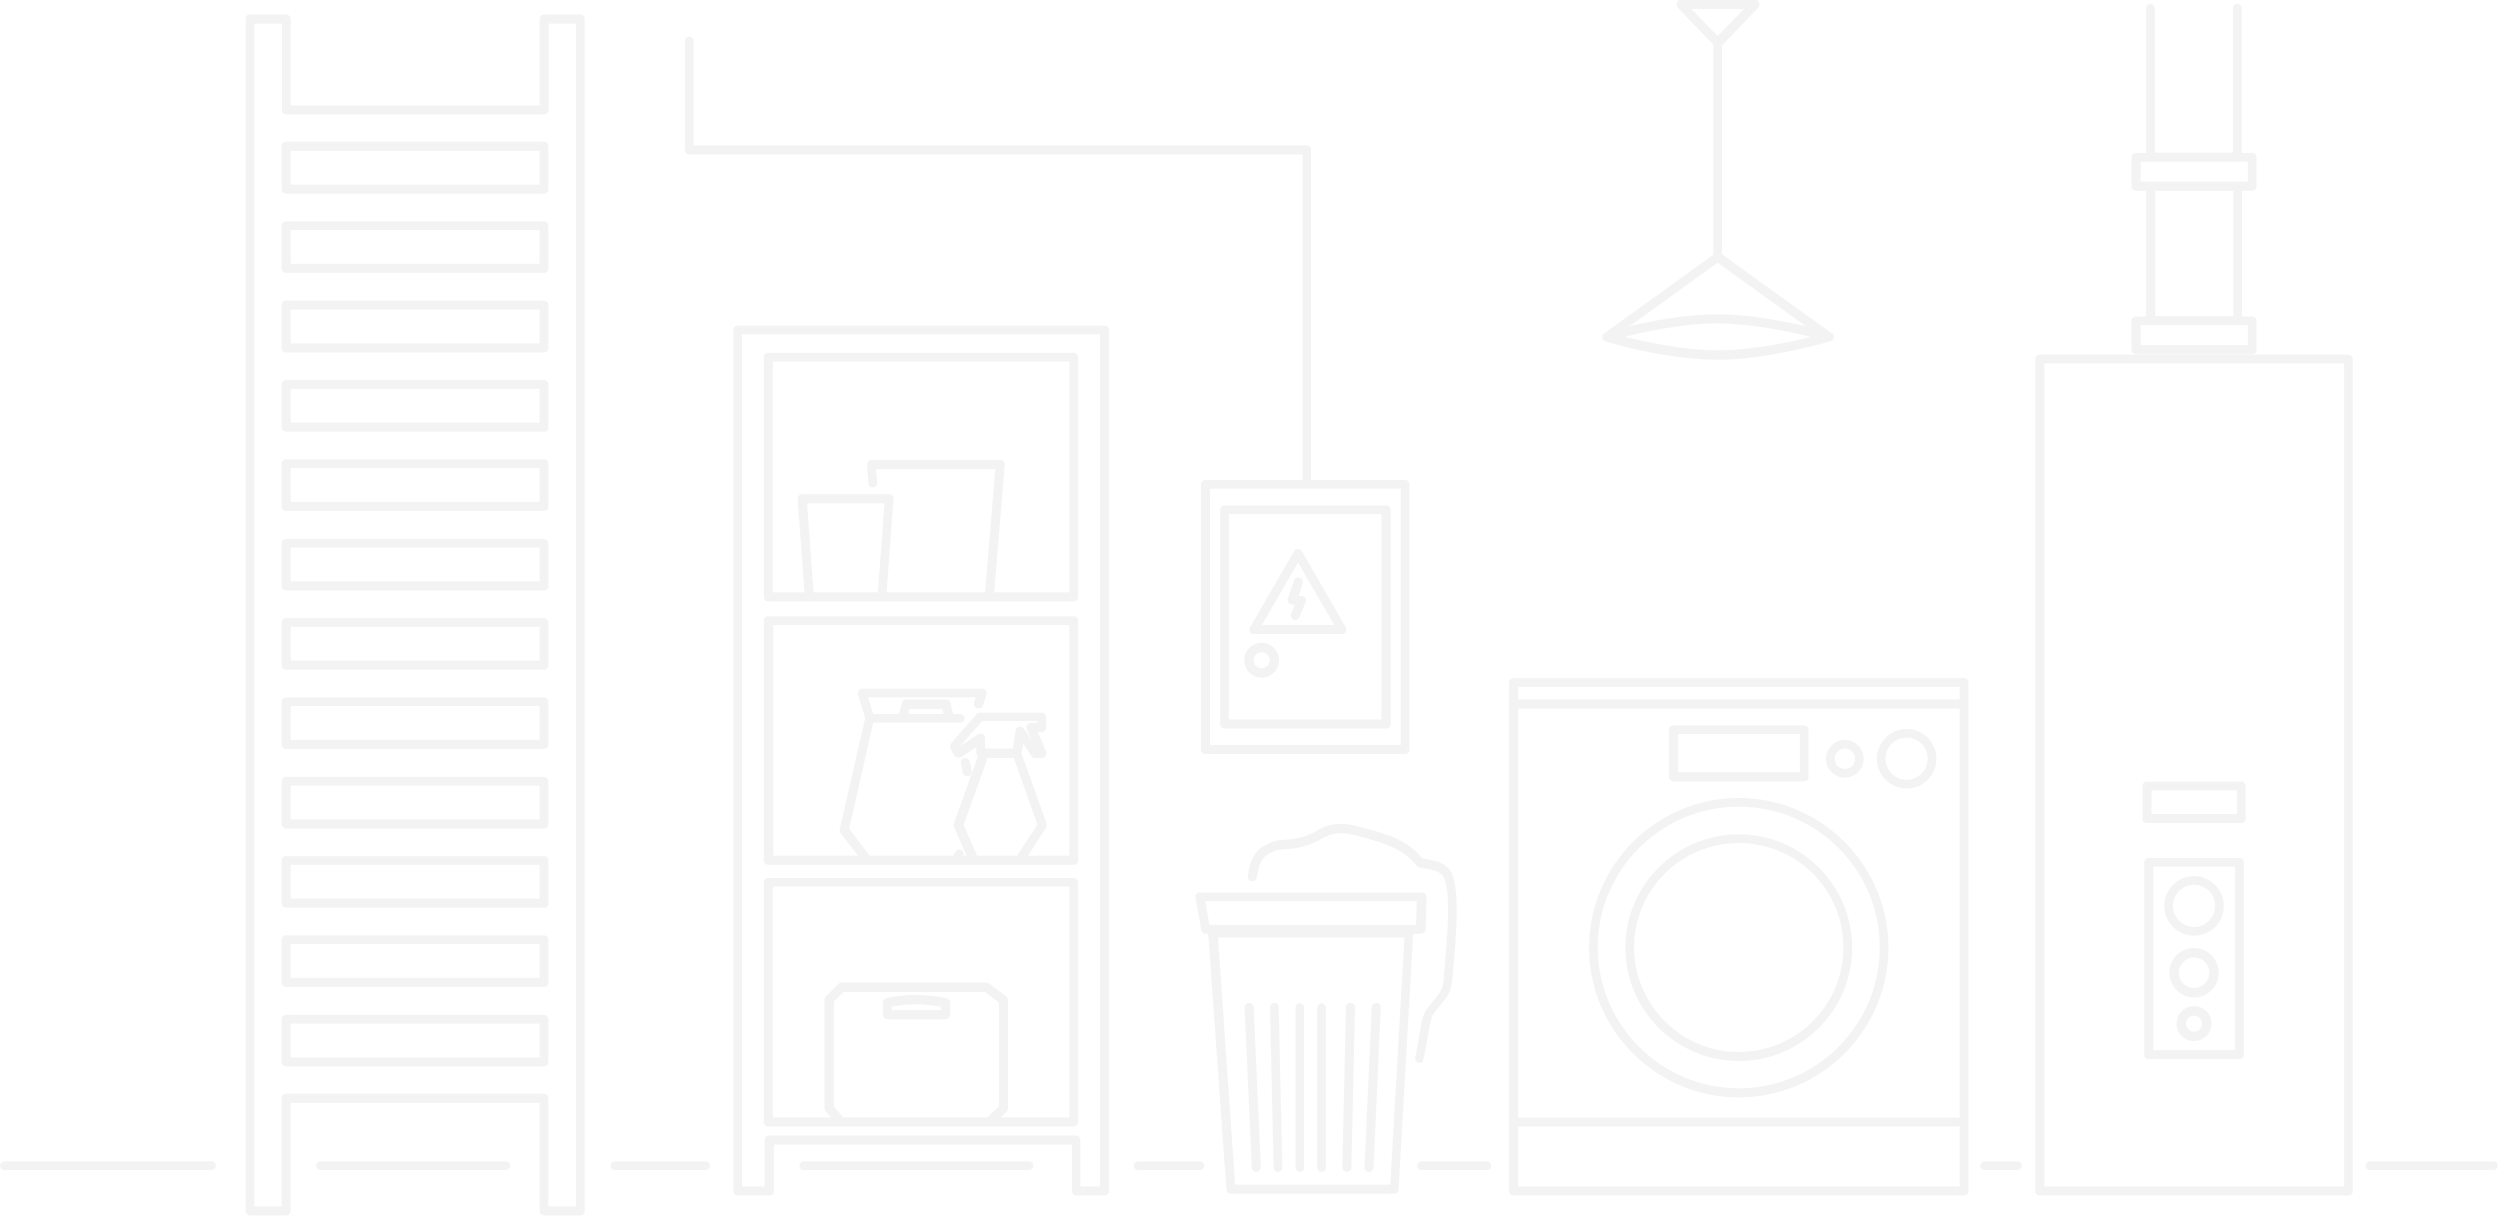
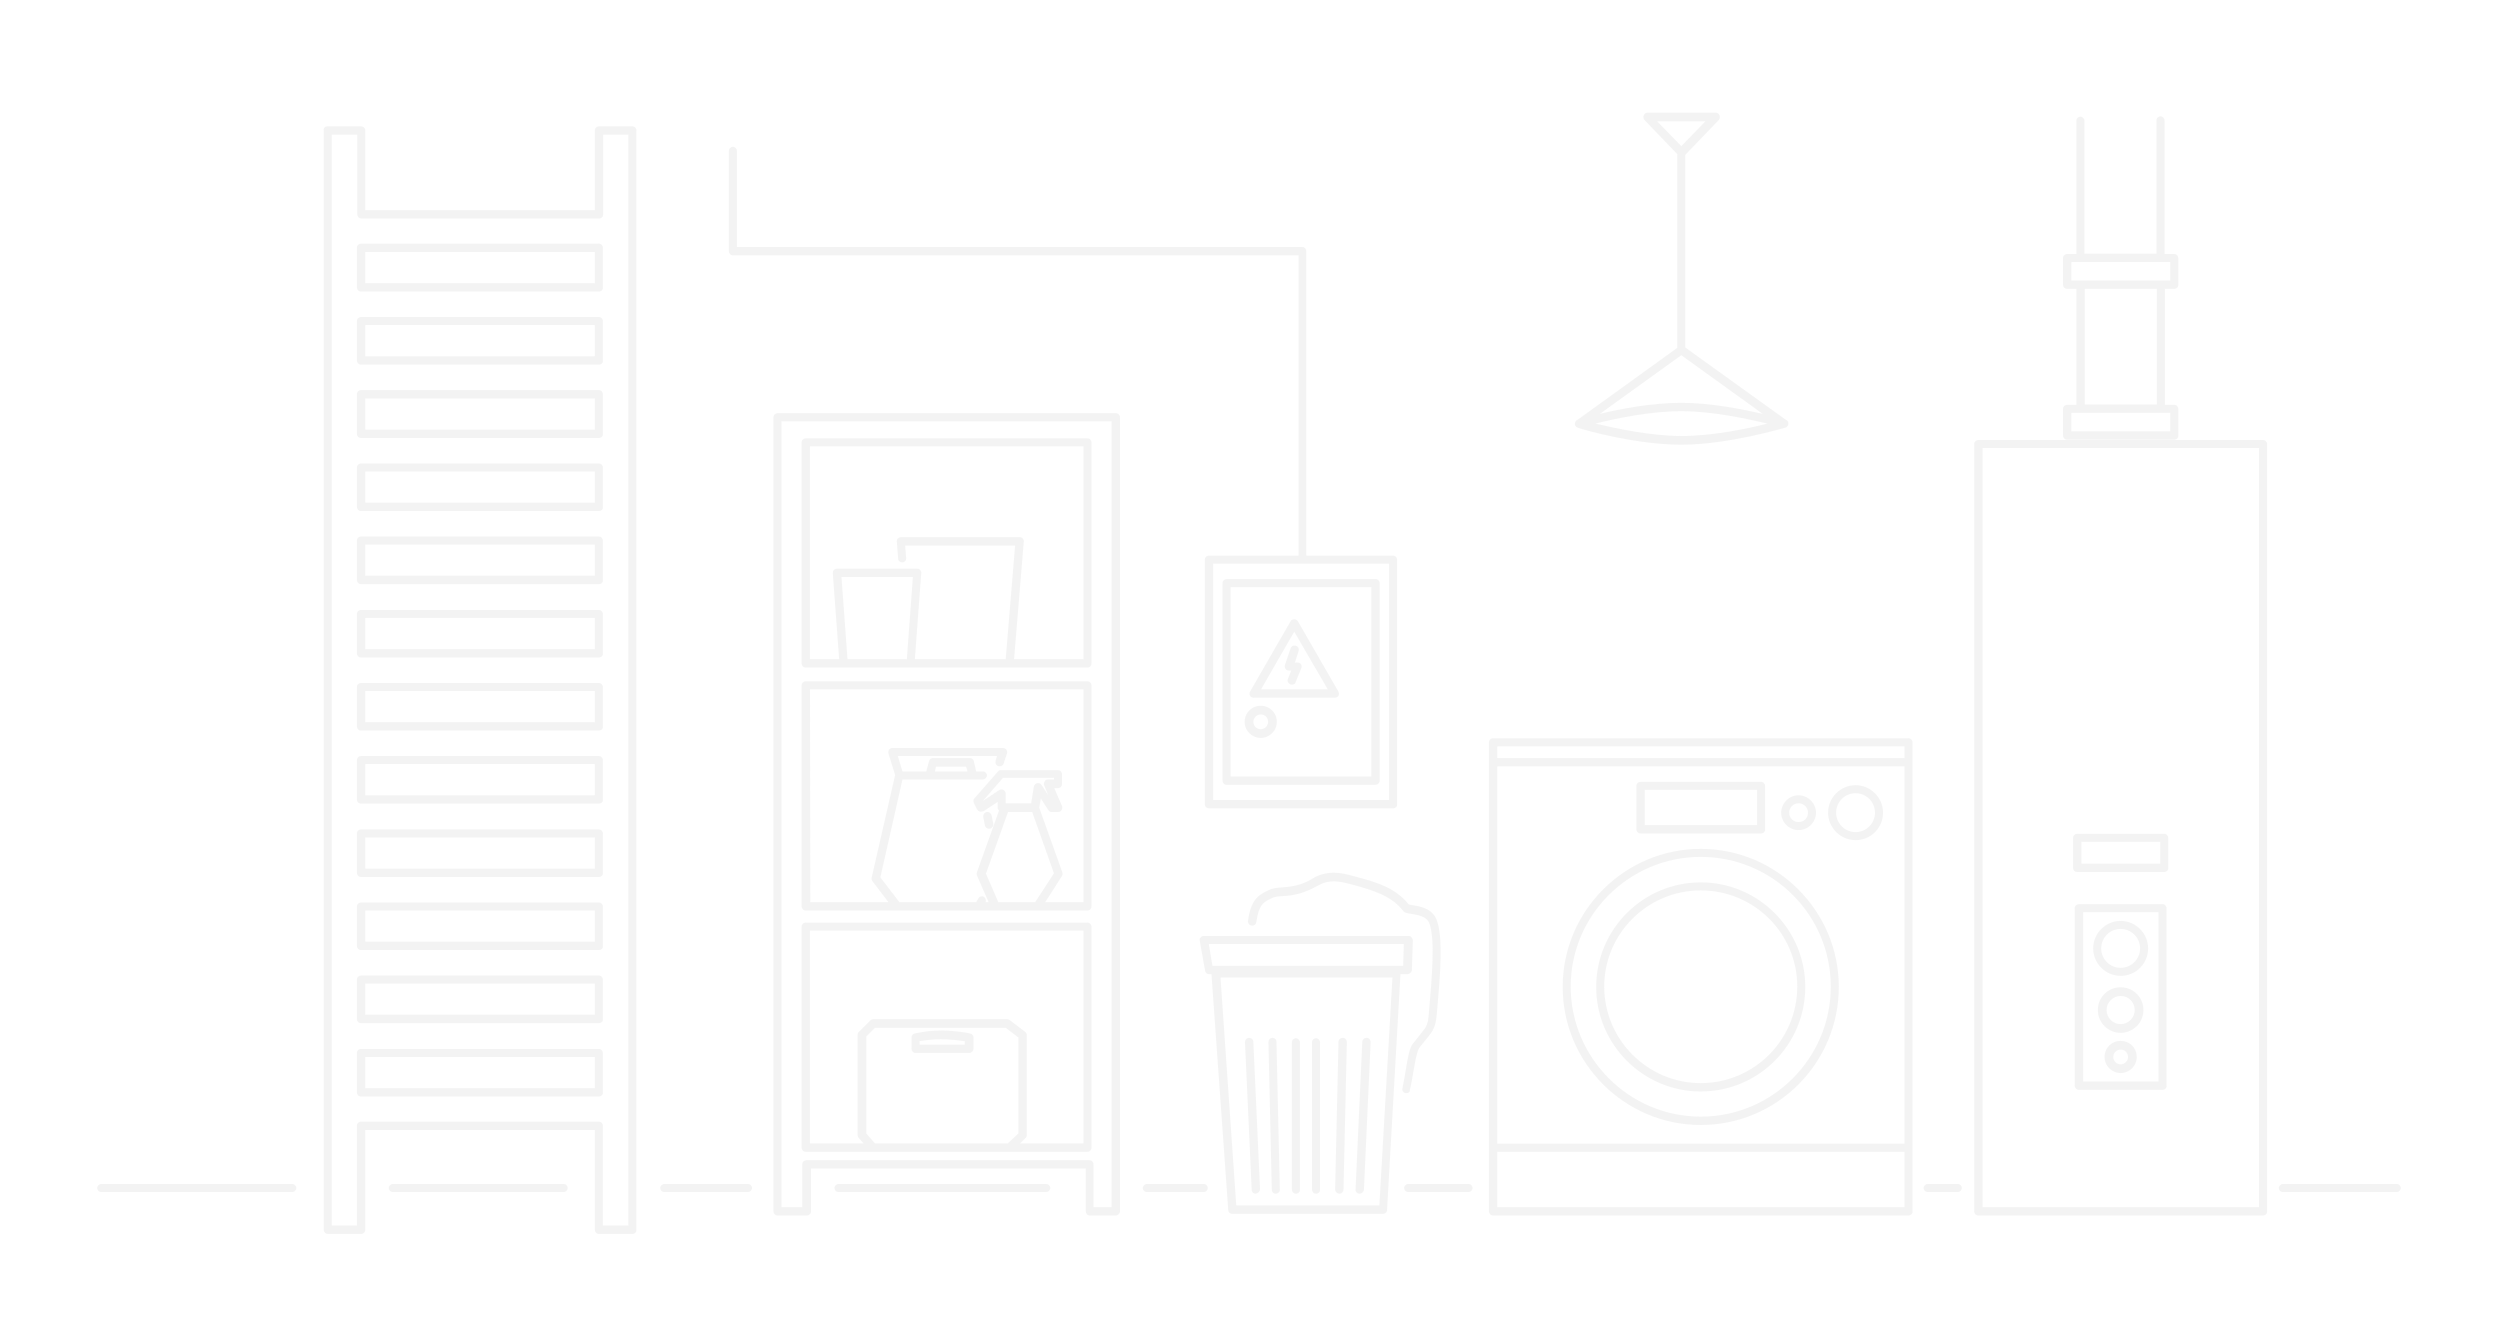
- <svg xmlns="http://www.w3.org/2000/svg" version="1.1" id="Layer_1" x="0px" y="0px" viewBox="0 0 688 335" style="enable-background:new 0 0 688 335;" xml:space="preserve">
+ <svg xmlns="http://www.w3.org/2000/svg" version="1.1" id="Layer_1" x="0px" y="0px" viewBox="0 0 746 395.3" style="enable-background:new 0 0 746 395.3;" xml:space="preserve">
  <style type="text/css">
	.st0{opacity:0.2;fill:#C4C4C4;enable-background:new    ;}
</style>
  <g>
-     <path class="st0" d="M541.7,194c0-0.1,0-0.2,0-0.2v-6c0-0.6-0.5-1.2-1.2-1.2h-124c-0.6,0-1.2,0.5-1.2,1.2v6v115v19   c0,0.6,0.5,1.2,1.2,1.2h124c0.7,0,1.3-0.6,1.2-1.2v-19V194z M417.8,189h121.5v3.5H417.8V189z M539.3,195v112.6H417.8V195H539.3z    M539.3,326.5H417.8V310h121.5V326.5z" />
-     <path class="st0" d="M478.5,302c22.8,0,41.2-18.5,41.2-41.2s-18.5-41.2-41.2-41.2s-41.2,18.5-41.2,41.2S455.8,302,478.5,302z    M478.5,222c21.4,0,38.8,17.3,38.8,38.7c0,21.4-17.4,38.8-38.8,38.8c-21.4,0-38.8-17.5-38.8-38.8C439.7,239.4,457.1,222,478.5,222z   " />
-     <path class="st0" d="M478.5,292c17.3,0,31.2-14,31.2-31.2s-14-31.2-31.2-31.2s-31.2,14-31.2,31.2S461.3,292,478.5,292z M478.5,232   c15.9,0,28.8,12.8,28.8,28.7c0,15.9-12.9,28.8-28.8,28.8c-15.9,0-28.8-13-28.8-28.8C449.7,244.9,462.6,232,478.5,232z" />
-     <path class="st0" d="M460.5,215h36c0.7,0,1.3-0.6,1.2-1.2v-13c0-0.6-0.5-1.2-1.2-1.2h-36c-0.6,0-1.2,0.5-1.2,1.2v13   C459.3,214.4,459.8,215,460.5,215z M461.8,202h33.5v10.5h-33.5V202z" />
-     <path class="st0" d="M507.7,214c2.9,0,5.2-2.4,5.2-5.2s-2.4-5.2-5.2-5.2c-2.8,0-5.2,2.4-5.2,5.2S504.8,214,507.7,214z M507.7,206   c1.5,0,2.8,1.2,2.8,2.8c0,1.6-1.2,2.8-2.8,2.8s-2.8-1.2-2.8-2.8C504.9,207.2,506.2,206,507.7,206z" />
-     <path class="st0" d="M524.7,217c4.6,0,8.2-3.7,8.2-8.2s-3.7-8.2-8.2-8.2s-8.2,3.7-8.2,8.2S520.2,217,524.7,217z M524.7,203   c3.2,0,5.8,2.6,5.8,5.8s-2.6,5.8-5.8,5.8s-5.8-2.6-5.8-5.8S521.5,203,524.7,203z" />
-     <path class="st0" d="M391,257c0.6,0,1.2-0.6,1.3-1.1l0.3-9c0-0.3-0.2-0.6-0.4-0.9c-0.2-0.3-0.6-0.4-0.9-0.4h-61   c-0.4,0-0.8,0.1-1,0.4c-0.3,0.3-0.4,0.6-0.3,1l1.6,9c0.1,0.6,0.6,1,1.2,1h0.7l5,70.3c0,0.7,0.5,1.2,1.2,1.2h45   c0.7,0,1.2-0.5,1.2-1.2l4-70.3H391z M382.6,326h-42.7l-4.7-68h51.3L382.6,326z M331.7,248h58.2l-0.2,6.5h-56.9L331.7,248z" />
-     <path class="st0" d="M363.7,322.5c0.7,0,1.3-0.6,1.2-1.2v-44c0-0.6-0.6-1.2-1.2-1.2c-0.6,0-1.2,0.5-1.2,1.2v44   C362.5,321.9,363,322.5,363.7,322.5z" />
-     <path class="st0" d="M370.7,322.5c0.7,0,1.2-0.6,1.2-1.2l1-44c0-0.7-0.5-1.3-1.2-1.3c-0.7,0-1.3,0.5-1.3,1.2l-1,44   C369.4,321.9,370,322.5,370.7,322.5z" />
-     <path class="st0" d="M351.7,322.5c0.7,0,1.3-0.6,1.2-1.3l-1-44c0-0.7-0.5-1.2-1.2-1.2s-1.2,0.6-1.2,1.3l1,44   C350.5,322,351,322.5,351.7,322.5z" />
-     <path class="st0" d="M345.7,322.5c0.7-0.1,1.2-0.6,1.3-1.3l-2-44c0-0.7-0.6-1.2-1.3-1.2s-1.2,0.6-1.2,1.3l2,44   C344.5,322,345,322.5,345.7,322.5z" />
-     <path class="st0" d="M357.7,322.5c0.7,0,1.3-0.6,1.2-1.2v-44c0-0.6-0.6-1.2-1.2-1.2c-0.6,0-1.2,0.5-1.2,1.2v44   C356.5,321.9,357,322.5,357.7,322.5z" />
-     <path class="st0" d="M376.7,322.5c0.6,0,1.2-0.5,1.3-1.2l2-44c0-0.7-0.5-1.3-1.2-1.3c-0.7,0-1.3,0.5-1.3,1.2l-2,44   C375.4,321.9,376,322.5,376.7,322.5z" />
-     <path class="st0" d="M390.7,292.5c0.6,0,1.1-0.4,1-1c0.4-1.4,0.7-3.3,1-5.1c0.5-2.9,1.1-6.4,1.8-7.4c0.8-1.1,1.5-1.8,2-2.5   c2.4-2.9,2.9-3.7,3.3-8.2c1-11.4,1.9-22.2-0.1-27.5c-1.3-3.5-5.2-4.1-7.3-4.4c-0.3-0.1-0.8-0.1-1-0.2c-4.1-5.1-9.9-6.7-15.5-8.2   c-3.6-1-6.3-1.7-9.6-1c-1.8,0.4-2.7,0.9-3.7,1.5c-0.8,0.5-1.7,1-3.4,1.6c-2.5,0.8-4.2,0.9-5.7,1c-1.5,0.1-2.9,0.2-4.5,1.1   c-0.2,0.1-0.4,0.2-0.6,0.3c-1.8,1-4.2,2.3-5,8.6c-0.1,0.7,0.4,1.3,1.1,1.4c0.7,0.1,1.3-0.4,1.4-1.1c0.7-5,2.1-5.8,3.8-6.7   c0.2-0.1,0.4-0.2,0.6-0.3c1.1-0.6,2-0.6,3.4-0.7c1.6-0.1,3.5-0.2,6.4-1.2c1.9-0.7,3-1.3,3.9-1.8c1-0.5,1.6-0.9,3-1.2   c2.6-0.5,4.7,0,8.4,1c5.2,1.5,10.7,3,14.3,7.6c0.4,0.6,1.2,0.7,2.4,0.9c1.9,0.3,4.6,0.7,5.4,2.8c1.8,4.8,0.8,15.9-0.1,26.5   c-0.3,3.9-0.6,4.2-2.7,6.8c-0.5,0.7-1.2,1.5-2,2.5c-1.1,1.3-1.6,4.1-2.3,8.5c-0.3,1.7-0.6,3.5-0.9,4.9c-0.2,0.7,0.2,1.3,0.9,1.5   C390.5,292.5,390.6,292.5,390.7,292.5z" />
-     <path class="st0" d="M189.7,42.5h168.8v89.6h-26.8c-0.6,0-1.2,0.5-1.2,1.2v73c0,0.6,0.5,1.2,1.2,1.2h55c0.7,0,1.3-0.6,1.2-1.2v-73   c0-0.6-0.5-1.2-1.2-1.2h-25.9V41.2c0-0.6-0.5-1.2-1.2-1.2H190.9V11.3c0-0.6-0.6-1.2-1.2-1.2s-1.2,0.5-1.2,1.2v30   C188.5,41.9,189,42.5,189.7,42.5z M385.5,205H333v-70.5h52.5V205z" />
-     <path class="st0" d="M337,200.5h44.4c0.7,0,1.3-0.6,1.3-1.2v-59c0-0.6-0.5-1.2-1.2-1.2H337c-0.6,0-1.2,0.5-1.2,1.2v59   C335.8,199.9,336.3,200.5,337,200.5z M338.2,141.5h42V198h-42V141.5z" />
-     <path class="st0" d="M347.2,176.9c-2.7,0-4.8,2.1-4.8,4.8c0,2.7,2.2,4.8,4.8,4.8s4.8-2.1,4.8-4.8C352,179,349.9,176.9,347.2,176.9z    M347.2,183.9c-1.2,0-2.2-1-2.2-2.2c0-1.2,1-2.2,2.2-2.2c1.3,0,2.2,1,2.2,2.2C349.4,182.9,348.4,183.9,347.2,183.9z" />
-     <path class="st0" d="M358.3,151.7c-0.5-0.8-1.8-0.8-2.2,0l-12.1,21c-0.2,0.3-0.2,0.8,0,1.2c0.2,0.4,0.7,0.6,1.1,0.6h24.2   c0.5,0,0.9-0.3,1.1-0.6c0.2-0.3,0.2-0.8,0-1.2L358.3,151.7z M347.3,172l9.9-17.2l10,17.2H347.3z" />
-     <path class="st0" d="M441.4,93.7c0.2,0.1,0.3,0.2,0.6,0.3c2,0.7,17.3,5,30.7,5c14,0,30.2-4.9,31.1-5.1c0.6-0.2,1-0.9,0.8-1.6   c-0.1-0.4-0.4-0.6-0.8-0.8L473.9,70V12.5l10-10.4c0.3-0.4,0.4-0.9,0.2-1.4s-0.7-0.8-1.2-0.8h-20.2c-0.6,0-1,0.3-1.2,0.8   c-0.2,0.5-0.1,1,0.2,1.4l9.8,10.2v57.8l-29.8,21.5c-0.3,0.1-0.6,0.4-0.7,0.8C440.8,92.9,441,93.4,441.4,93.7z M447.1,92.7   c5.9-1.5,16.3-3.7,25.6-3.7c9.3,0,19.8,2.3,25.7,3.7c-5.9,1.5-16.3,3.7-25.6,3.7C463.5,96.4,453,94.1,447.1,92.7z M479.9,2.5   l-7.2,7.4l-7.2-7.4H479.9z M472.7,72.3L497,89.8c-6.1-1.4-15.6-3.3-24.3-3.3c-8.7,0-18.2,1.8-24.3,3.3L472.7,72.3z" />
-     <path class="st0" d="M356.1,159.8l-1.7,5c-0.1,0.4,0,0.8,0.2,1.1c0.2,0.3,0.6,0.5,1,0.5h0.7l-1,2.5c-0.3,0.6,0.1,1.3,0.7,1.6   c0.2,0.1,0.3,0.1,0.5,0.1c0.5,0,1-0.2,1.1-0.7l1.7-4.2c0.2-0.4,0.1-0.9-0.1-1.2c-0.2-0.3-0.6-0.5-1-0.5h-0.8l1.1-3.4   c0.2-0.7-0.1-1.4-0.8-1.6C357,158.8,356.3,159.1,356.1,159.8z" />
-     <path class="st0" d="M647.5,98.8c0-0.6-0.5-1.2-1.2-1.2h-85c-0.6,0-1.2,0.5-1.2,1.2v229c0,0.6,0.5,1.2,1.2,1.2h85   c0.7,0,1.3-0.6,1.2-1.2V98.8z M645.1,326.5h-82.5V100h82.5V326.5z" />
-     <path class="st0" d="M587.8,97.5h32c0.7,0,1.3-0.6,1.2-1.2v-8c0-0.6-0.5-1.2-1.2-1.2H617V52.5h2.8c0.7,0,1.3-0.6,1.2-1.2v-8   c0-0.6-0.5-1.2-1.2-1.2h-2.9V2.2c0-0.6-0.6-1.2-1.2-1.2s-1.2,0.5-1.2,1.2V42H593V2.3c0-0.6-0.6-1.2-1.2-1.2s-1.2,0.5-1.2,1.2v39.8   h-2.8c-0.6,0-1.2,0.5-1.2,1.2v8c0,0.6,0.5,1.2,1.2,1.2h2.8v34.6h-2.8c-0.6,0-1.2,0.5-1.2,1.2v8C586.6,96.9,587.1,97.5,587.8,97.5z    M589.1,44.5h2.7h24h2.8V50h-29.5V44.5z M614.6,52.5V87h-21.5V52.5H614.6z M589.1,89.5h2.7h24h2.8V95h-29.5V89.5z" />
-     <path class="st0" d="M590.8,226.5h26c0.7,0,1.3-0.6,1.2-1.2v-9c0-0.6-0.5-1.2-1.2-1.2h-26c-0.6,0-1.2,0.5-1.2,1.2v9   C589.6,225.9,590.1,226.5,590.8,226.5z M592.1,217.5h23.5v6.5h-23.5V217.5z" />
-     <path class="st0" d="M617.5,237.3c0-0.6-0.5-1.2-1.2-1.2h-25c-0.6,0-1.2,0.5-1.2,1.2v53c0,0.6,0.5,1.2,1.2,1.2h25   c0.7,0,1.3-0.6,1.2-1.2V237.3z M615.1,289h-22.5v-50.5h22.5V289z" />
-     <path class="st0" d="M603.8,257.5c4.6,0,8.2-3.7,8.2-8.2s-3.7-8.2-8.2-8.2s-8.2,3.7-8.2,8.2S599.3,257.5,603.8,257.5z M603.8,243.5   c3.2,0,5.8,2.6,5.8,5.8s-2.6,5.8-5.8,5.8s-5.8-2.6-5.8-5.8S600.6,243.5,603.8,243.5z" />
-     <path class="st0" d="M603.8,260.9c-3.8,0-6.8,3-6.8,6.8s3.1,6.8,6.8,6.8s6.8-3,6.8-6.8S607.6,260.9,603.8,260.9z M603.8,271.9   c-2.3,0-4.2-1.9-4.2-4.2c0-2.3,1.9-4.2,4.2-4.2c2.4,0,4.2,1.9,4.2,4.2C608,270,606.1,271.9,603.8,271.9z" />
-     <path class="st0" d="M603.8,276.9c-2.7,0-4.8,2.1-4.8,4.8c0,2.7,2.2,4.8,4.8,4.8c2.6,0,4.8-2.1,4.8-4.8   C608.6,279,606.5,276.9,603.8,276.9z M603.8,283.9c-1.2,0-2.2-1-2.2-2.2s1-2.2,2.2-2.2c1.3,0,2.2,1,2.2,2.2S605,283.9,603.8,283.9z   " />
-     <path class="st0" d="M150.9,236.8c0-0.6-0.5-1.2-1.2-1.2h-71c-0.6,0-1.2,0.5-1.2,1.2v11.8c0,0.6,0.5,1.2,1.2,1.2h71   c0.7,0,1.3-0.5,1.2-1.2V236.8z M148.5,247.3H80V238h68.5V247.3z" />
-     <path class="st0" d="M150.9,280.5c0-0.6-0.5-1.2-1.2-1.2h-71c-0.6,0-1.2,0.5-1.2,1.2v11.8c0,0.6,0.5,1.2,1.2,1.2h71   c0.7,0,1.3-0.6,1.2-1.2V280.5z M148.5,291H80v-9.3h68.5V291z" />
-     <path class="st0" d="M150.9,258.6c0-0.6-0.5-1.2-1.2-1.2h-71c-0.6,0-1.2,0.5-1.2,1.2v11.8c0,0.6,0.5,1.2,1.2,1.2h71   c0.7,0,1.3-0.5,1.2-1.2V258.6z M148.5,269.1H80v-9.3h68.5V269.1z" />
-     <path class="st0" d="M150.9,83.9c0-0.6-0.5-1.2-1.2-1.2h-71c-0.6,0-1.2,0.5-1.2,1.2v11.9c0,0.6,0.5,1.2,1.2,1.2h71   c0.7,0,1.3-0.6,1.2-1.3V83.9z M148.5,94.5H80v-9.3h68.5V94.5z" />
-     <path class="st0" d="M150.9,105.8c0-0.6-0.5-1.2-1.2-1.2h-71c-0.6,0-1.2,0.5-1.2,1.2v11.8c0,0.6,0.5,1.2,1.2,1.2h71   c0.7,0,1.3-0.5,1.2-1.2V105.8z M148.5,116.3H80V107h68.5V116.3z" />
-     <path class="st0" d="M150.9,62.1c0-0.6-0.5-1.2-1.2-1.2h-71c-0.6,0-1.2,0.5-1.2,1.2v11.8c0,0.6,0.5,1.2,1.2,1.2h71   c0.7,0,1.3-0.5,1.2-1.2V62.1z M148.5,72.6H80v-9.3h68.5V72.6z" />
-     <path class="st0" d="M150.9,40.2c0-0.6-0.5-1.2-1.2-1.2h-71c-0.6,0-1.2,0.5-1.2,1.2v11.9c0,0.6,0.5,1.2,1.2,1.2h71   c0.7,0,1.3-0.5,1.2-1.3V40.2z M148.5,50.8H80v-9.3h68.5V50.8z" />
-     <path class="st0" d="M160.9,5.2c0-0.6-0.5-1.2-1.2-1.2h-10c-0.6,0-1.2,0.5-1.2,1.2V29H80V5.2C80,4.5,79.4,4,78.7,4h-10   c-0.7,0-1.2,0.5-1.1,1.2v328.1c0,0.6,0.5,1.2,1.2,1.2h10c0.6,0,1.2-0.5,1.2-1.2v-29.8h68.5v29.8c0,0.6,0.5,1.2,1.2,1.2h10   c0.7,0,1.3-0.6,1.2-1.3V5.2z M158.5,332H151h-0.1v-29.8c0-0.6-0.5-1.2-1.2-1.2h-71c-0.6,0-1.2,0.5-1.2,1.2V332H70V6.5h7.6v23.8   c0,0.6,0.5,1.2,1.2,1.2h71c0.6,0,1.2-0.5,1.2-1.2V6.5h7.5V332z" />
-     <path class="st0" d="M150.9,127.6c0-0.6-0.5-1.2-1.2-1.2h-71c-0.6,0-1.2,0.5-1.2,1.2v11.8c0,0.6,0.5,1.2,1.2,1.2h71   c0.7,0,1.3-0.5,1.2-1.2V127.6z M148.5,138.1H80v-9.3h68.5V138.1z" />
-     <path class="st0" d="M150.9,193.1c0-0.6-0.5-1.2-1.2-1.2h-71c-0.6,0-1.2,0.5-1.2,1.2v11.8c0,0.6,0.5,1.2,1.2,1.2h71   c0.7,0,1.3-0.5,1.2-1.2V193.1z M148.5,203.6H80v-9.3h68.5V203.6z" />
-     <path class="st0" d="M150.9,149.5c0-0.6-0.5-1.2-1.2-1.2h-71c-0.6,0-1.2,0.5-1.2,1.2v11.8c0,0.6,0.5,1.2,1.2,1.2h71   c0.7,0,1.3-0.6,1.2-1.2V149.5z M148.5,160H80v-9.3h68.5V160z" />
-     <path class="st0" d="M150.9,171.3c0-0.6-0.5-1.2-1.2-1.2h-71c-0.6,0-1.2,0.5-1.2,1.2v11.8c0,0.6,0.5,1.2,1.2,1.2h71   c0.7,0,1.3-0.5,1.2-1.2V171.3z M148.5,181.8H80v-9.3h68.5V181.8z" />
-     <path class="st0" d="M150.9,215c0-0.6-0.5-1.2-1.2-1.2h-71c-0.6,0-1.2,0.5-1.2,1.2v11.8c0,0.6,0.5,1.2,1.2,1.2h71   c0.7,0,1.3-0.6,1.2-1.2V215z M148.5,225.5H80v-9.3h68.5V225.5z" />
-     <path class="st0" d="M266.1,213.6c0,0,0.1,0,0.3,0c0.7-0.2,1.1-0.8,1-1.5l-0.5-2.5c-0.2-0.7-0.8-1.1-1.5-1c-0.7,0.2-1.1,0.8-1,1.5   l0.5,2.5C265,213.2,265.5,213.6,266.1,213.6z" />
-     <path class="st0" d="M211.4,165.5h11.3h20h5.3h24.3h23.2c0.7,0,1.2-0.6,1.2-1.2v-66c0-0.6-0.5-1.2-1.2-1.2h-84.1   c-0.6,0-1.2,0.5-1.2,1.2v66C210.2,164.9,210.7,165.5,211.4,165.5z M223.9,163l-1.8-24.5h21.3l-1.8,24.5H223.9z M212.7,99.5h81.6   V163h-20.7l2.9-35.1c0.1-0.3-0.1-0.6-0.3-0.9c-0.2-0.3-0.6-0.4-0.9-0.4h-35.5c-0.3,0-0.7,0.2-0.9,0.4c-0.2,0.2-0.3,0.6-0.3,0.9   l0.4,5.1c0,0.6,0.6,1.2,1.3,1.1c0.6,0,1.2-0.6,1.1-1.3l-0.3-3.7h32.8l-2.8,33.9H244l1.9-25.7c0.1-0.3-0.1-0.6-0.3-0.9   c-0.2-0.3-0.6-0.4-0.9-0.4h-24c-0.3,0-0.7,0.2-0.9,0.4c-0.2,0.2-0.3,0.6-0.3,0.9l1.9,25.7h-8.7V99.5z" />
-     <path class="st0" d="M211.4,238h84.1c0.7,0,1.2-0.6,1.2-1.2v-66c0-0.6-0.5-1.2-1.2-1.2h-84.1c-0.6,0-1.2,0.5-1.2,1.2v66   C210.2,237.4,210.7,238,211.4,238z M282.6,200.7l1.2,2.9l-2-3.1c-0.3-0.4-0.8-0.6-1.3-0.5c-0.5,0.1-0.9,0.5-1,1l-0.8,5h-7.6v-2.9   c0-0.5-0.3-0.9-0.7-1.1c-0.4-0.2-0.9-0.2-1.3,0.1l-4.8,3.2l6-6.9h15.2v0.5h-1.8c-0.4,0-0.8,0.2-1,0.6   C282.5,199.9,282.4,200.3,282.6,200.7z M271.8,208.6h7.2l6.5,18.3l-5.6,8.6h-11l-3.7-8.5L271.8,208.6z M212.7,172h81.6v63.5h-11.4   l5-7.8c0.2-0.3,0.2-0.7,0.1-1.1l-6.9-19.3l0.5-2.7l2.2,3.4c0.2,0.4,0.6,0.6,1,0.6h2c0.4,0,0.8-0.2,1-0.6c0.2-0.4,0.3-0.8,0.1-1.2   l-2.3-5.3h1.1c0.6,0,1.2-0.5,1.2-1.2v-3c0-0.6-0.5-1.2-1.2-1.2h-17c-0.3,0-0.7,0.1-0.9,0.4l-7,8c-0.4,0.4-0.4,0.9-0.2,1.4l1,2   c0.2,0.3,0.5,0.5,0.8,0.6c0.1,0,0.2,0,0.3,0c0.3,0,0.5-0.1,0.9-0.2l4.1-2.7v1.7c0,0.3,0.2,0.7,0.4,0.9l-6.6,18.4   c-0.1,0.3-0.1,0.6,0,0.9l3.5,8h-0.9c0.2-0.5,0.1-1.1-0.4-1.5c-0.5-0.4-1.3-0.3-1.7,0.3l-0.7,1.2h-23c0,0,0-0.1,0-0.1l-5.6-7.3   l6.6-29.2h24c0.6,0,1.2-0.6,1.2-1.2c0-0.6-0.5-1.2-1.2-1.2h-2l-0.7-3c-0.1-0.6-0.6-1-1.2-1h-11c-0.6,0-1.1,0.4-1.2,1l-0.8,3h-7.1   l-1.4-4.6h29.6l-0.4,1.4c-0.2,0.7,0.1,1.4,0.8,1.6c0.7,0.2,1.4-0.1,1.6-0.8l1-3c0.1-0.4,0-0.8-0.2-1.1s-0.6-0.5-1-0.5h-33   c-0.4,0-0.8,0.2-1,0.5s-0.3,0.7-0.2,1.1l2,6.5l-7,30.6c-0.1,0.3,0,0.7,0.2,1l4.8,6.3h-23.3V172z M250,196.5l0.3-1.4h9l0.4,1.4H250z   " />
-     <path class="st0" d="M211.4,310h20.1h40.7h23.3c0.7,0,1.2-0.6,1.2-1.2v-66c0-0.6-0.5-1.2-1.2-1.2h-84.1c-0.6,0-1.2,0.5-1.2,1.2v66   C210.2,309.4,210.7,310,211.4,310z M232.1,307.5l-2.6-3v-28.9l2.6-2.6h39l3.8,2.9v28.6l-3.2,3H232.1z M212.7,244h81.6v63.5h-18.9   l1.6-1.6c0.3-0.2,0.4-0.6,0.4-0.9v-29.8c0-0.4-0.2-0.8-0.5-1l-4.6-3.5c-0.3-0.2-0.5-0.3-0.8-0.3h-39.9c-0.3,0-0.7,0.2-0.9,0.4   l-3.4,3.4c-0.3,0.3-0.4,0.6-0.4,0.9V305c0,0.3,0.1,0.6,0.3,0.8l1.5,1.7h-16V244z" />
-     <path class="st0" d="M304,89.6H203c-0.6,0-1.2,0.5-1.2,1.2v237c0,0.6,0.5,1.2,1.2,1.2h8.8c0.6,0,1.2-0.5,1.2-1.2V315h82v12.8   c0,0.6,0.5,1.2,1.2,1.2h7.8c0.6,0,1.2-0.6,1.2-1.2v-237C305.2,90.2,304.7,89.6,304,89.6z M302.7,326.5h-5.3h-0.1v-12.8   c0-0.6-0.5-1.2-1.2-1.2h-84.5c-0.6,0-1.2,0.5-1.2,1.2v12.8h-6.2V92h98.5V326.5z" />
-     <path class="st0" d="M260.5,274.7c-0.2-0.1-4.4-0.9-8.7-0.9c-4.3,0-7.8,0.9-7.9,0.9c-0.5,0.1-0.9,0.6-0.9,1.2v3.4   c0,0.6,0.5,1.2,1.2,1.2h16c0.7,0,1.2-0.5,1.3-1.2v-3.4C261.5,275.3,261.1,274.8,260.5,274.7z M258.9,278h-13.5v-1   c1.2-0.2,3.6-0.6,6.3-0.6c2.9,0,5.7,0.4,7.2,0.6V278z" />
-     <path class="st0" d="M58.2,319.6h-57c-0.6,0-1.2,0.6-1.2,1.2c0,0.6,0.5,1.2,1.2,1.2h57c0.7,0,1.2-0.6,1.2-1.2   C59.4,320.2,58.9,319.6,58.2,319.6z" />
-     <path class="st0" d="M194.2,319.6h-25c-0.6,0-1.2,0.6-1.2,1.2c0,0.6,0.5,1.2,1.2,1.2h25c0.7,0,1.2-0.6,1.2-1.2   C195.4,320.2,194.9,319.6,194.2,319.6z" />
-     <path class="st0" d="M139.2,319.6h-51c-0.6,0-1.2,0.6-1.2,1.2c0,0.6,0.5,1.2,1.2,1.2h51c0.7,0,1.2-0.6,1.2-1.2   C140.4,320.2,139.9,319.6,139.2,319.6z" />
-     <path class="st0" d="M283.2,319.6h-62c-0.6,0-1.2,0.6-1.2,1.2c0,0.6,0.5,1.2,1.2,1.2h62c0.7,0,1.2-0.6,1.2-1.2   C284.4,320.2,283.9,319.6,283.2,319.6z" />
-     <path class="st0" d="M330.2,319.6h-17c-0.6,0-1.2,0.6-1.2,1.2c0,0.6,0.5,1.2,1.2,1.2h17c0.7,0,1.2-0.6,1.2-1.2   C331.4,320.2,330.9,319.6,330.2,319.6z" />
-     <path class="st0" d="M409.2,319.6h-18c-0.6,0-1.2,0.6-1.2,1.2c0,0.6,0.5,1.2,1.2,1.2h18c0.7,0,1.2-0.6,1.2-1.2   C410.4,320.2,409.9,319.6,409.2,319.6z" />
-     <path class="st0" d="M555.2,319.6h-9c-0.6,0-1.2,0.6-1.2,1.2c0,0.6,0.5,1.2,1.2,1.2h9c0.7,0,1.2-0.6,1.2-1.2   C556.4,320.2,555.9,319.6,555.2,319.6z" />
-     <path class="st0" d="M686.2,319.6h-34c-0.6,0-1.2,0.6-1.2,1.2c0,0.6,0.5,1.2,1.2,1.2h34c0.7,0,1.2-0.6,1.2-1.2   C687.4,320.2,686.9,319.6,686.2,319.6z" />
+     <path class="st0" d="M570.7,227.7c0-0.1,0-0.2,0-0.2v-6c0-0.6-0.5-1.2-1.2-1.2h-124c-0.6,0-1.2,0.5-1.2,1.2v6v115v19   c0,0.6,0.5,1.2,1.2,1.2h124c0.7,0,1.3-0.6,1.2-1.2v-19V227.7z M446.8,222.7h121.5v3.5H446.8V222.7z M568.3,228.7v112.6H446.8V228.7   H568.3z M568.3,360.2H446.8v-16.5h121.5V360.2z" />
+     <path class="st0" d="M507.5,335.7c22.8,0,41.2-18.5,41.2-41.2s-18.5-41.2-41.2-41.2s-41.2,18.5-41.2,41.2S484.8,335.7,507.5,335.7z    M507.5,255.7c21.4,0,38.8,17.3,38.8,38.7c0,21.4-17.4,38.8-38.8,38.8c-21.4,0-38.8-17.5-38.8-38.8   C468.7,273.1,486.1,255.7,507.5,255.7z" />
+     <path class="st0" d="M507.5,325.7c17.3,0,31.2-14,31.2-31.2s-14-31.2-31.2-31.2s-31.2,14-31.2,31.2S490.3,325.7,507.5,325.7z    M507.5,265.7c15.9,0,28.8,12.8,28.8,28.7c0,15.9-12.9,28.8-28.8,28.8c-15.9,0-28.8-13-28.8-28.8   C478.7,278.6,491.6,265.7,507.5,265.7z" />
+     <path class="st0" d="M489.5,248.7h36c0.7,0,1.3-0.6,1.2-1.2v-13c0-0.6-0.5-1.2-1.2-1.2h-36c-0.6,0-1.2,0.5-1.2,1.2v13   C488.3,248.1,488.8,248.7,489.5,248.7z M490.8,235.7h33.5v10.5h-33.5V235.7z" />
+     <path class="st0" d="M536.7,247.7c2.9,0,5.2-2.4,5.2-5.2c0-2.8-2.4-5.2-5.2-5.2s-5.2,2.4-5.2,5.2   C531.5,245.3,533.8,247.7,536.7,247.7z M536.7,239.7c1.5,0,2.8,1.2,2.8,2.8s-1.2,2.8-2.8,2.8s-2.8-1.2-2.8-2.8   S535.2,239.7,536.7,239.7z" />
+     <path class="st0" d="M553.7,250.7c4.6,0,8.2-3.7,8.2-8.2s-3.7-8.2-8.2-8.2s-8.2,3.7-8.2,8.2S549.2,250.7,553.7,250.7z M553.7,236.7   c3.2,0,5.8,2.6,5.8,5.8c0,3.2-2.6,5.8-5.8,5.8s-5.8-2.6-5.8-5.8C547.9,239.3,550.5,236.7,553.7,236.7z" />
+     <path class="st0" d="M420,290.7c0.6,0,1.2-0.6,1.3-1.1l0.3-9c0-0.3-0.2-0.6-0.4-0.9c-0.2-0.3-0.6-0.4-0.9-0.4h-61   c-0.4,0-0.8,0.1-1,0.4c-0.3,0.3-0.4,0.6-0.3,1l1.6,9c0.1,0.6,0.6,1,1.2,1h0.7l5,70.3c0,0.7,0.5,1.2,1.2,1.2h45   c0.7,0,1.2-0.5,1.2-1.2l4-70.3L420,290.7L420,290.7z M411.6,359.7h-42.7l-4.7-68h51.3L411.6,359.7z M360.7,281.7h58.2l-0.2,6.5   h-56.9L360.7,281.7z" />
+     <path class="st0" d="M392.7,356.2c0.7,0,1.3-0.6,1.2-1.2v-44c0-0.6-0.6-1.2-1.2-1.2s-1.2,0.5-1.2,1.2v44   C391.5,355.6,392,356.2,392.7,356.2z" />
+     <path class="st0" d="M399.7,356.2c0.7,0,1.2-0.6,1.2-1.2l1-44c0-0.7-0.5-1.3-1.2-1.3s-1.3,0.5-1.3,1.2l-1,44   C398.4,355.6,399,356.2,399.7,356.2z" />
+     <path class="st0" d="M380.7,356.2c0.7,0,1.3-0.6,1.2-1.3l-1-44c0-0.7-0.5-1.2-1.2-1.2s-1.2,0.6-1.2,1.3l1,44   C379.5,355.7,380,356.2,380.7,356.2z" />
+     <path class="st0" d="M374.7,356.2c0.7-0.1,1.2-0.6,1.3-1.3l-2-44c0-0.7-0.6-1.2-1.3-1.2s-1.2,0.6-1.2,1.3l2,44   C373.5,355.7,374,356.2,374.7,356.2z" />
+     <path class="st0" d="M386.7,356.2c0.7,0,1.3-0.6,1.2-1.2v-44c0-0.6-0.6-1.2-1.2-1.2s-1.2,0.5-1.2,1.2v44   C385.5,355.6,386,356.2,386.7,356.2z" />
+     <path class="st0" d="M405.7,356.2c0.6,0,1.2-0.5,1.3-1.2l2-44c0-0.7-0.5-1.3-1.2-1.3s-1.3,0.5-1.3,1.2l-2,44   C404.4,355.6,405,356.2,405.7,356.2z" />
+     <path class="st0" d="M419.7,326.2c0.6,0,1.1-0.4,1-1c0.4-1.4,0.7-3.3,1-5.1c0.5-2.9,1.1-6.4,1.8-7.4c0.8-1.1,1.5-1.8,2-2.5   c2.4-2.9,2.9-3.7,3.3-8.2c1-11.4,1.9-22.2-0.1-27.5c-1.3-3.5-5.2-4.1-7.3-4.4c-0.3-0.1-0.8-0.1-1-0.2c-4.1-5.1-9.9-6.7-15.5-8.2   c-3.6-1-6.3-1.7-9.6-1c-1.8,0.4-2.7,0.9-3.7,1.5c-0.8,0.5-1.7,1-3.4,1.6c-2.5,0.8-4.2,0.9-5.7,1s-2.9,0.2-4.5,1.1   c-0.2,0.1-0.4,0.2-0.6,0.3c-1.8,1-4.2,2.3-5,8.6c-0.1,0.7,0.4,1.3,1.1,1.4s1.3-0.4,1.4-1.1c0.7-5,2.1-5.8,3.8-6.7   c0.2-0.1,0.4-0.2,0.6-0.3c1.1-0.6,2-0.6,3.4-0.7c1.6-0.1,3.5-0.2,6.4-1.2c1.9-0.7,3-1.3,3.9-1.8c1-0.5,1.6-0.9,3-1.2   c2.6-0.5,4.7,0,8.4,1c5.2,1.5,10.7,3,14.3,7.6c0.4,0.6,1.2,0.7,2.4,0.9c1.9,0.3,4.6,0.7,5.4,2.8c1.8,4.8,0.8,15.9-0.1,26.5   c-0.3,3.9-0.6,4.2-2.7,6.8c-0.5,0.7-1.2,1.5-2,2.5c-1.1,1.3-1.6,4.1-2.3,8.5c-0.3,1.7-0.6,3.5-0.9,4.9c-0.2,0.7,0.2,1.3,0.9,1.5   C419.5,326.2,419.6,326.2,419.7,326.2z" />
+     <path class="st0" d="M218.7,76.2h168.8v89.6h-26.8c-0.6,0-1.2,0.5-1.2,1.2v73c0,0.6,0.5,1.2,1.2,1.2h55c0.7,0,1.3-0.6,1.2-1.2v-73   c0-0.6-0.5-1.2-1.2-1.2h-25.9V74.9c0-0.6-0.5-1.2-1.2-1.2H219.9V45c0-0.6-0.6-1.2-1.2-1.2s-1.2,0.5-1.2,1.2v30   C217.5,75.6,218,76.2,218.7,76.2z M414.5,238.7H362v-70.5h52.5V238.7z" />
+     <path class="st0" d="M366,234.2h44.4c0.7,0,1.3-0.6,1.3-1.2v-59c0-0.6-0.5-1.2-1.2-1.2H366c-0.6,0-1.2,0.5-1.2,1.2v59   C364.8,233.6,365.3,234.2,366,234.2z M367.2,175.2h42v56.5h-42V175.2z" />
+     <path class="st0" d="M376.2,210.6c-2.7,0-4.8,2.1-4.8,4.8c0,2.7,2.2,4.8,4.8,4.8s4.8-2.1,4.8-4.8   C381,212.7,378.9,210.6,376.2,210.6z M376.2,217.6c-1.2,0-2.2-1-2.2-2.2c0-1.2,1-2.2,2.2-2.2c1.3,0,2.2,1,2.2,2.2   C378.4,216.6,377.4,217.6,376.2,217.6z" />
+     <path class="st0" d="M387.3,185.4c-0.5-0.8-1.8-0.8-2.2,0l-12.1,21c-0.2,0.3-0.2,0.8,0,1.2s0.7,0.6,1.1,0.6h24.2   c0.5,0,0.9-0.3,1.1-0.6c0.2-0.3,0.2-0.8,0-1.2L387.3,185.4z M376.3,205.7l9.9-17.2l10,17.2H376.3z" />
+     <path class="st0" d="M470.4,127.4c0.2,0.1,0.3,0.2,0.6,0.3c2,0.7,17.3,5,30.7,5c14,0,30.2-4.9,31.1-5.1c0.6-0.2,1-0.9,0.8-1.6   c-0.1-0.4-0.4-0.6-0.8-0.8l-29.9-21.5V46.2l10-10.4c0.3-0.4,0.4-0.9,0.2-1.4s-0.7-0.8-1.2-0.8h-20.2c-0.6,0-1,0.3-1.2,0.8   s-0.1,1,0.2,1.4l9.8,10.2v57.8l-29.8,21.5c-0.3,0.1-0.6,0.4-0.7,0.8C469.8,126.6,470,127.1,470.4,127.4z M476.1,126.4   c5.9-1.5,16.3-3.7,25.6-3.7c9.3,0,19.8,2.3,25.7,3.7c-5.9,1.5-16.3,3.7-25.6,3.7C492.5,130.1,482,127.8,476.1,126.4z M508.9,36.2   l-7.2,7.4l-7.2-7.4H508.9z M501.7,106l24.3,17.5c-6.1-1.4-15.6-3.3-24.3-3.3s-18.2,1.8-24.3,3.3L501.7,106z" />
+     <path class="st0" d="M385.1,193.5l-1.7,5c-0.1,0.4,0,0.8,0.2,1.1c0.2,0.3,0.6,0.5,1,0.5h0.7l-1,2.5c-0.3,0.6,0.1,1.3,0.7,1.6   c0.2,0.1,0.3,0.1,0.5,0.1c0.5,0,1-0.2,1.1-0.7l1.7-4.2c0.2-0.4,0.1-0.9-0.1-1.2c-0.2-0.3-0.6-0.5-1-0.5h-0.8l1.1-3.4   c0.2-0.7-0.1-1.4-0.8-1.6C386,192.5,385.3,192.8,385.1,193.5z" />
+     <path class="st0" d="M676.5,132.5c0-0.6-0.5-1.2-1.2-1.2h-85c-0.6,0-1.2,0.5-1.2,1.2v229c0,0.6,0.5,1.2,1.2,1.2h85   c0.7,0,1.3-0.6,1.2-1.2V132.5z M674.1,360.2h-82.5V133.7h82.5V360.2z" />
+     <path class="st0" d="M616.8,131.2h32c0.7,0,1.3-0.6,1.2-1.2v-8c0-0.6-0.5-1.2-1.2-1.2H646V86.2h2.8c0.7,0,1.3-0.6,1.2-1.2v-8   c0-0.6-0.5-1.2-1.2-1.2h-2.9V35.9c0-0.6-0.6-1.2-1.2-1.2s-1.2,0.5-1.2,1.2v39.8H622V36c0-0.6-0.6-1.2-1.2-1.2s-1.2,0.5-1.2,1.2   v39.8h-2.8c-0.6,0-1.2,0.5-1.2,1.2v8c0,0.6,0.5,1.2,1.2,1.2h2.8v34.6h-2.8c-0.6,0-1.2,0.5-1.2,1.2v8   C615.6,130.6,616.1,131.2,616.8,131.2z M618.1,78.2h2.7h24h2.8v5.5h-29.5V78.2z M643.6,86.2v34.5h-21.5V86.2H643.6z M618.1,123.2   h2.7h24h2.8v5.5h-29.5V123.2z" />
+     <path class="st0" d="M619.8,260.2h26c0.7,0,1.3-0.6,1.2-1.2v-9c0-0.6-0.5-1.2-1.2-1.2h-26c-0.6,0-1.2,0.5-1.2,1.2v9   C618.6,259.6,619.1,260.2,619.8,260.2z M621.1,251.2h23.5v6.5h-23.5V251.2z" />
+     <path class="st0" d="M646.5,271c0-0.6-0.5-1.2-1.2-1.2h-25c-0.6,0-1.2,0.5-1.2,1.2v53c0,0.6,0.5,1.2,1.2,1.2h25   c0.7,0,1.3-0.6,1.2-1.2V271z M644.1,322.7h-22.5v-50.5h22.5V322.7z" />
+     <path class="st0" d="M632.8,291.2c4.6,0,8.2-3.7,8.2-8.2s-3.7-8.2-8.2-8.2s-8.2,3.7-8.2,8.2S628.3,291.2,632.8,291.2z M632.8,277.2   c3.2,0,5.8,2.6,5.8,5.8c0,3.2-2.6,5.8-5.8,5.8s-5.8-2.6-5.8-5.8S629.6,277.2,632.8,277.2z" />
+     <path class="st0" d="M632.8,294.6c-3.8,0-6.8,3-6.8,6.8s3.1,6.8,6.8,6.8s6.8-3,6.8-6.8S636.6,294.6,632.8,294.6z M632.8,305.6   c-2.3,0-4.2-1.9-4.2-4.2c0-2.3,1.9-4.2,4.2-4.2c2.4,0,4.2,1.9,4.2,4.2S635.1,305.6,632.8,305.6z" />
+     <path class="st0" d="M632.8,310.6c-2.7,0-4.8,2.1-4.8,4.8c0,2.7,2.2,4.8,4.8,4.8s4.8-2.1,4.8-4.8S635.5,310.6,632.8,310.6z    M632.8,317.6c-1.2,0-2.2-1-2.2-2.2s1-2.2,2.2-2.2c1.3,0,2.2,1,2.2,2.2S634,317.6,632.8,317.6z" />
+     <path class="st0" d="M179.9,270.5c0-0.6-0.5-1.2-1.2-1.2h-71c-0.6,0-1.2,0.5-1.2,1.2v11.8c0,0.6,0.5,1.2,1.2,1.2h71   c0.7,0,1.3-0.5,1.2-1.2V270.5z M177.5,281H109v-9.3h68.5V281z" />
+     <path class="st0" d="M179.9,314.2c0-0.6-0.5-1.2-1.2-1.2h-71c-0.6,0-1.2,0.5-1.2,1.2V326c0,0.6,0.5,1.2,1.2,1.2h71   c0.7,0,1.3-0.6,1.2-1.2V314.2z M177.5,324.7H109v-9.3h68.5V324.7z" />
+     <path class="st0" d="M179.9,292.3c0-0.6-0.5-1.2-1.2-1.2h-71c-0.6,0-1.2,0.5-1.2,1.2v11.8c0,0.6,0.5,1.2,1.2,1.2h71   c0.7,0,1.3-0.5,1.2-1.2V292.3z M177.5,302.8H109v-9.3h68.5V302.8z" />
+     <path class="st0" d="M179.9,117.6c0-0.6-0.5-1.2-1.2-1.2h-71c-0.6,0-1.2,0.5-1.2,1.2v11.9c0,0.6,0.5,1.2,1.2,1.2h71   c0.7,0,1.3-0.6,1.2-1.3V117.6z M177.5,128.2H109v-9.3h68.5V128.2z" />
+     <path class="st0" d="M179.9,139.5c0-0.6-0.5-1.2-1.2-1.2h-71c-0.6,0-1.2,0.5-1.2,1.2v11.8c0,0.6,0.5,1.2,1.2,1.2h71   c0.7,0,1.3-0.5,1.2-1.2V139.5z M177.5,150H109v-9.3h68.5V150z" />
+     <path class="st0" d="M179.9,95.8c0-0.6-0.5-1.2-1.2-1.2h-71c-0.6,0-1.2,0.5-1.2,1.2v11.8c0,0.6,0.5,1.2,1.2,1.2h71   c0.7,0,1.3-0.5,1.2-1.2V95.8z M177.5,106.3H109V97h68.5V106.3z" />
+     <path class="st0" d="M179.9,73.9c0-0.6-0.5-1.2-1.2-1.2h-71c-0.6,0-1.2,0.5-1.2,1.2v11.9c0,0.6,0.5,1.2,1.2,1.2h71   c0.7,0,1.3-0.5,1.2-1.3V73.9z M177.5,84.5H109v-9.3h68.5V84.5z" />
+     <path class="st0" d="M189.9,38.9c0-0.6-0.5-1.2-1.2-1.2h-10c-0.6,0-1.2,0.5-1.2,1.2v23.8H109V38.9c0-0.7-0.6-1.2-1.3-1.2h-10   c-0.7,0-1.2,0.5-1.1,1.2V367c0,0.6,0.5,1.2,1.2,1.2h10c0.6,0,1.2-0.5,1.2-1.2v-29.8h68.5V367c0,0.6,0.5,1.2,1.2,1.2h10   c0.7,0,1.3-0.6,1.2-1.3V38.9z M187.5,365.7H180h-0.1v-29.8c0-0.6-0.5-1.2-1.2-1.2h-71c-0.6,0-1.2,0.5-1.2,1.2v29.8H99V40.2h7.6V64   c0,0.6,0.5,1.2,1.2,1.2h71c0.6,0,1.2-0.5,1.2-1.2V40.2h7.5L187.5,365.7L187.5,365.7z" />
+     <path class="st0" d="M179.9,161.3c0-0.6-0.5-1.2-1.2-1.2h-71c-0.6,0-1.2,0.5-1.2,1.2v11.8c0,0.6,0.5,1.2,1.2,1.2h71   c0.7,0,1.3-0.5,1.2-1.2V161.3z M177.5,171.8H109v-9.3h68.5V171.8z" />
+     <path class="st0" d="M179.9,226.8c0-0.6-0.5-1.2-1.2-1.2h-71c-0.6,0-1.2,0.5-1.2,1.2v11.8c0,0.6,0.5,1.2,1.2,1.2h71   c0.7,0,1.3-0.5,1.2-1.2V226.8z M177.5,237.3H109V228h68.5V237.3z" />
+     <path class="st0" d="M179.9,183.2c0-0.6-0.5-1.2-1.2-1.2h-71c-0.6,0-1.2,0.5-1.2,1.2V195c0,0.6,0.5,1.2,1.2,1.2h71   c0.7,0,1.3-0.6,1.2-1.2V183.2z M177.5,193.7H109v-9.3h68.5V193.7z" />
+     <path class="st0" d="M179.9,205c0-0.6-0.5-1.2-1.2-1.2h-71c-0.6,0-1.2,0.5-1.2,1.2v11.8c0,0.6,0.5,1.2,1.2,1.2h71   c0.7,0,1.3-0.5,1.2-1.2V205z M177.5,215.5H109v-9.3h68.5V215.5z" />
+     <path class="st0" d="M179.9,248.7c0-0.6-0.5-1.2-1.2-1.2h-71c-0.6,0-1.2,0.5-1.2,1.2v11.8c0,0.6,0.5,1.2,1.2,1.2h71   c0.7,0,1.3-0.6,1.2-1.2V248.7z M177.5,259.2H109v-9.3h68.5V259.2z" />
+     <path class="st0" d="M295.1,247.3c0,0,0.1,0,0.3,0c0.7-0.2,1.1-0.8,1-1.5l-0.5-2.5c-0.2-0.7-0.8-1.1-1.5-1c-0.7,0.2-1.1,0.8-1,1.5   l0.5,2.5C294,246.9,294.5,247.3,295.1,247.3z" />
+     <path class="st0" d="M240.4,199.2h11.3h20h5.3h24.3h23.2c0.7,0,1.2-0.6,1.2-1.2v-66c0-0.6-0.5-1.2-1.2-1.2h-84.1   c-0.6,0-1.2,0.5-1.2,1.2v66C239.2,198.6,239.7,199.2,240.4,199.2z M252.9,196.7l-1.8-24.5h21.3l-1.8,24.5H252.9z M241.7,133.2h81.6   v63.5h-20.7l2.9-35.1c0.1-0.3-0.1-0.6-0.3-0.9c-0.2-0.3-0.6-0.4-0.9-0.4h-35.5c-0.3,0-0.7,0.2-0.9,0.4c-0.2,0.2-0.3,0.6-0.3,0.9   l0.4,5.1c0,0.6,0.6,1.2,1.3,1.1c0.6,0,1.2-0.6,1.1-1.3l-0.3-3.7h32.8l-2.8,33.9H273l1.9-25.7c0.1-0.3-0.1-0.6-0.3-0.9   c-0.2-0.3-0.6-0.4-0.9-0.4h-24c-0.3,0-0.7,0.2-0.9,0.4c-0.2,0.2-0.3,0.6-0.3,0.9l1.9,25.7h-8.7L241.7,133.2L241.7,133.2z" />
+     <path class="st0" d="M240.4,271.7h84.1c0.7,0,1.2-0.6,1.2-1.2v-66c0-0.6-0.5-1.2-1.2-1.2h-84.1c-0.6,0-1.2,0.5-1.2,1.2v66   C239.2,271.1,239.7,271.7,240.4,271.7z M311.6,234.4l1.2,2.9l-2-3.1c-0.3-0.4-0.8-0.6-1.3-0.5s-0.9,0.5-1,1l-0.8,5h-7.6v-2.9   c0-0.5-0.3-0.9-0.7-1.1c-0.4-0.2-0.9-0.2-1.3,0.1l-4.8,3.2l6-6.9h15.2v0.5h-1.8c-0.4,0-0.8,0.2-1,0.6   C311.5,233.6,311.4,234,311.6,234.4z M300.8,242.3h7.2l6.5,18.3l-5.6,8.6h-11l-3.7-8.5L300.8,242.3z M241.7,205.7h81.6v63.5h-11.4   l5-7.8c0.2-0.3,0.2-0.7,0.1-1.1l-6.9-19.3l0.5-2.7l2.2,3.4c0.2,0.4,0.6,0.6,1,0.6h2c0.4,0,0.8-0.2,1-0.6c0.2-0.4,0.3-0.8,0.1-1.2   l-2.3-5.3h1.1c0.6,0,1.2-0.5,1.2-1.2v-3c0-0.6-0.5-1.2-1.2-1.2h-17c-0.3,0-0.7,0.1-0.9,0.4l-7,8c-0.4,0.4-0.4,0.9-0.2,1.4l1,2   c0.2,0.3,0.5,0.5,0.8,0.6c0.1,0,0.2,0,0.3,0c0.3,0,0.5-0.1,0.9-0.2l4.1-2.7v1.7c0,0.3,0.2,0.7,0.4,0.9l-6.6,18.4   c-0.1,0.3-0.1,0.6,0,0.9l3.5,8h-0.9c0.2-0.5,0.1-1.1-0.4-1.5s-1.3-0.3-1.7,0.3l-0.7,1.2h-23v-0.1l-5.6-7.3l6.6-29.2h24   c0.6,0,1.2-0.6,1.2-1.2s-0.5-1.2-1.2-1.2h-2l-0.7-3c-0.1-0.6-0.6-1-1.2-1h-11c-0.6,0-1.1,0.4-1.2,1l-0.8,3h-7.1l-1.4-4.6h29.6   l-0.4,1.4c-0.2,0.7,0.1,1.4,0.8,1.6c0.7,0.2,1.4-0.1,1.6-0.8l1-3c0.1-0.4,0-0.8-0.2-1.1c-0.2-0.3-0.6-0.5-1-0.5h-33   c-0.4,0-0.8,0.2-1,0.5c-0.2,0.3-0.3,0.7-0.2,1.1l2,6.5l-7,30.6c-0.1,0.3,0,0.7,0.2,1l4.8,6.3h-23.3L241.7,205.7L241.7,205.7z    M279,230.2l0.3-1.4h9l0.4,1.4H279z" />
+     <path class="st0" d="M240.4,343.7h20.1h40.7h23.3c0.7,0,1.2-0.6,1.2-1.2v-66c0-0.6-0.5-1.2-1.2-1.2h-84.1c-0.6,0-1.2,0.5-1.2,1.2   v66C239.2,343.1,239.7,343.7,240.4,343.7z M261.1,341.2l-2.6-3v-28.9l2.6-2.6h39l3.8,2.9v28.6l-3.2,3H261.1z M241.7,277.7h81.6   v63.5h-18.9l1.6-1.6c0.3-0.2,0.4-0.6,0.4-0.9v-29.8c0-0.4-0.2-0.8-0.5-1l-4.6-3.5c-0.3-0.2-0.5-0.3-0.8-0.3h-39.9   c-0.3,0-0.7,0.2-0.9,0.4l-3.4,3.4c-0.3,0.3-0.4,0.6-0.4,0.9v29.9c0,0.3,0.1,0.6,0.3,0.8l1.5,1.7h-16L241.7,277.7L241.7,277.7z" />
+     <path class="st0" d="M333,123.3H232c-0.6,0-1.2,0.5-1.2,1.2v237c0,0.6,0.5,1.2,1.2,1.2h8.8c0.6,0,1.2-0.5,1.2-1.2v-12.8h82v12.8   c0,0.6,0.5,1.2,1.2,1.2h7.8c0.6,0,1.2-0.6,1.2-1.2v-237C334.2,123.9,333.7,123.3,333,123.3z M331.7,360.2h-5.3h-0.1v-12.8   c0-0.6-0.5-1.2-1.2-1.2h-84.5c-0.6,0-1.2,0.5-1.2,1.2v12.8h-6.2V125.7h98.5V360.2z" />
+     <path class="st0" d="M289.5,308.4c-0.2-0.1-4.4-0.9-8.7-0.9c-4.3,0-7.8,0.9-7.9,0.9c-0.5,0.1-0.9,0.6-0.9,1.2v3.4   c0,0.6,0.5,1.2,1.2,1.2h16c0.7,0,1.2-0.5,1.3-1.2v-3.4C290.5,309,290.1,308.5,289.5,308.4z M287.9,311.7h-13.5v-1   c1.2-0.2,3.6-0.6,6.3-0.6c2.9,0,5.7,0.4,7.2,0.6V311.7z" />
+     <path class="st0" d="M87.2,353.3h-57c-0.6,0-1.2,0.6-1.2,1.2s0.5,1.2,1.2,1.2h57c0.7,0,1.2-0.6,1.2-1.2S87.9,353.3,87.2,353.3z" />
+     <path class="st0" d="M223.2,353.3h-25c-0.6,0-1.2,0.6-1.2,1.2s0.5,1.2,1.2,1.2h25c0.7,0,1.2-0.6,1.2-1.2S223.9,353.3,223.2,353.3z" />
+     <path class="st0" d="M168.2,353.3h-51c-0.6,0-1.2,0.6-1.2,1.2s0.5,1.2,1.2,1.2h51c0.7,0,1.2-0.6,1.2-1.2S168.9,353.3,168.2,353.3z" />
+     <path class="st0" d="M312.2,353.3h-62c-0.6,0-1.2,0.6-1.2,1.2s0.5,1.2,1.2,1.2h62c0.7,0,1.2-0.6,1.2-1.2   C313.4,353.9,312.9,353.3,312.2,353.3z" />
+     <path class="st0" d="M359.2,353.3h-17c-0.6,0-1.2,0.6-1.2,1.2s0.5,1.2,1.2,1.2h17c0.7,0,1.2-0.6,1.2-1.2   C360.4,353.9,359.9,353.3,359.2,353.3z" />
+     <path class="st0" d="M438.2,353.3h-18c-0.6,0-1.2,0.6-1.2,1.2s0.5,1.2,1.2,1.2h18c0.7,0,1.2-0.6,1.2-1.2   C439.4,353.9,438.9,353.3,438.2,353.3z" />
+     <path class="st0" d="M584.2,353.3h-9c-0.6,0-1.2,0.6-1.2,1.2s0.5,1.2,1.2,1.2h9c0.7,0,1.2-0.6,1.2-1.2S584.9,353.3,584.2,353.3z" />
+     <path class="st0" d="M715.2,353.3h-34c-0.6,0-1.2,0.6-1.2,1.2s0.5,1.2,1.2,1.2h34c0.7,0,1.2-0.6,1.2-1.2S715.9,353.3,715.2,353.3z" />
  </g>
</svg>
